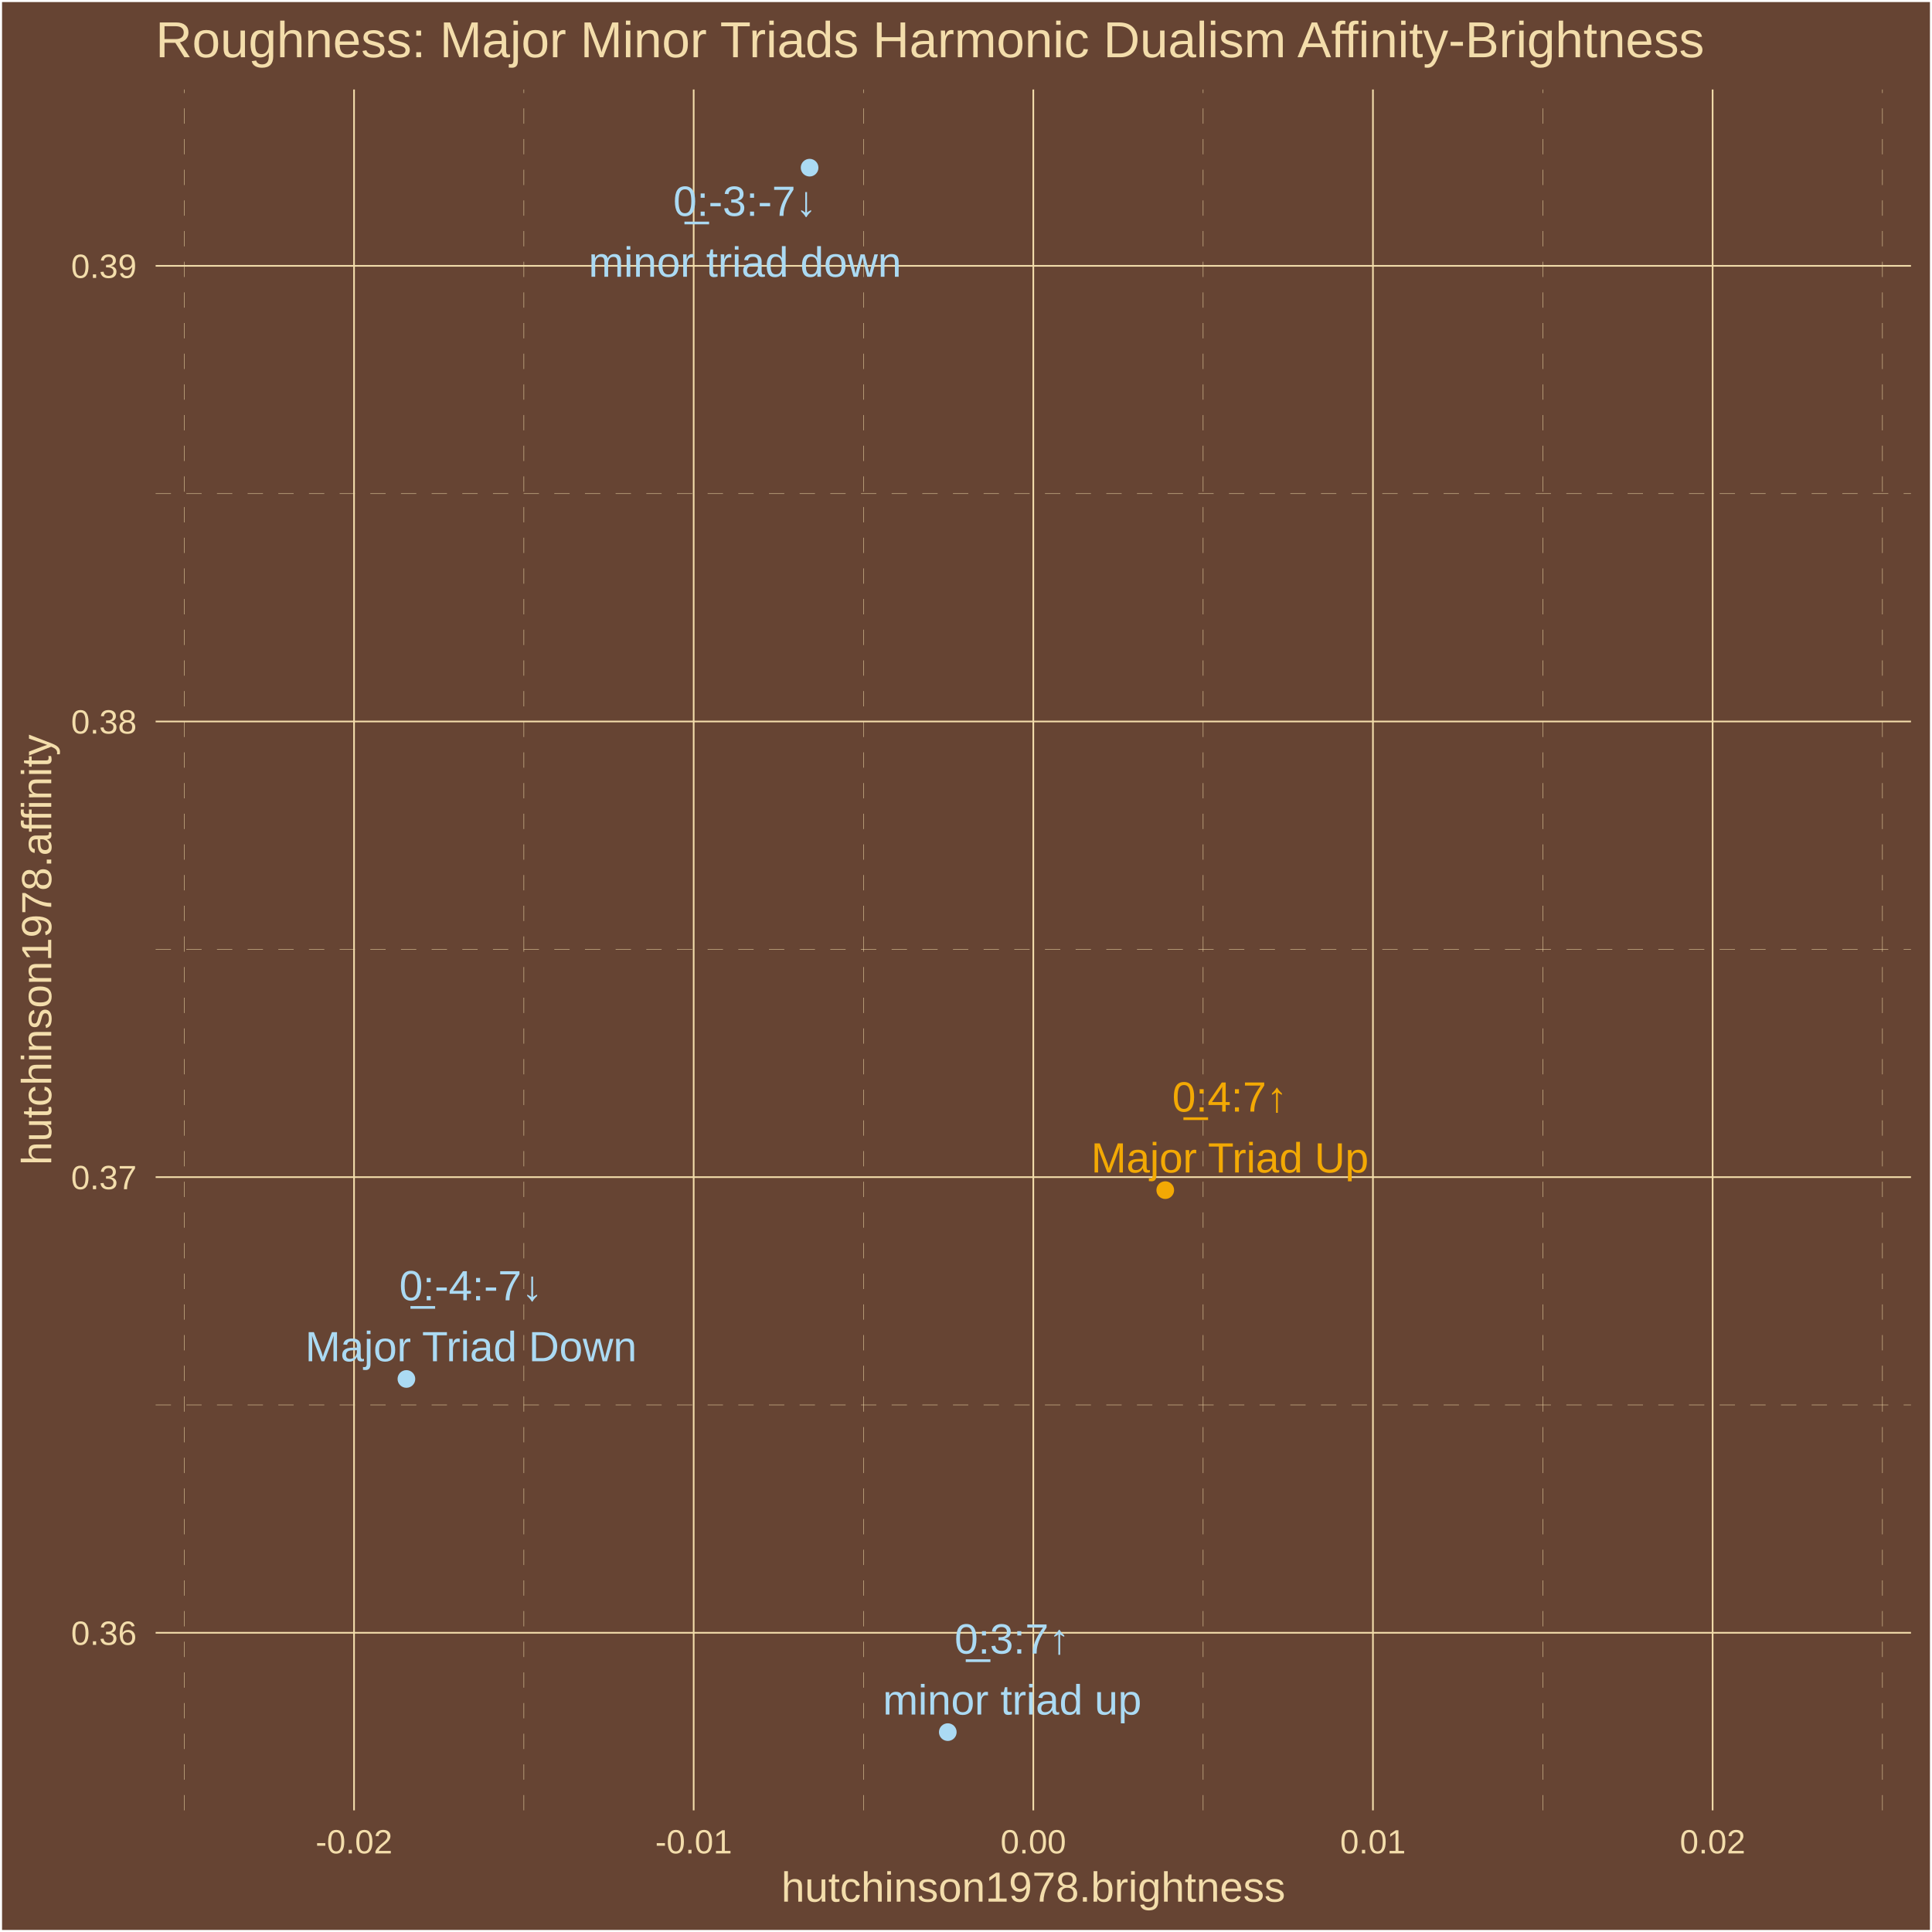
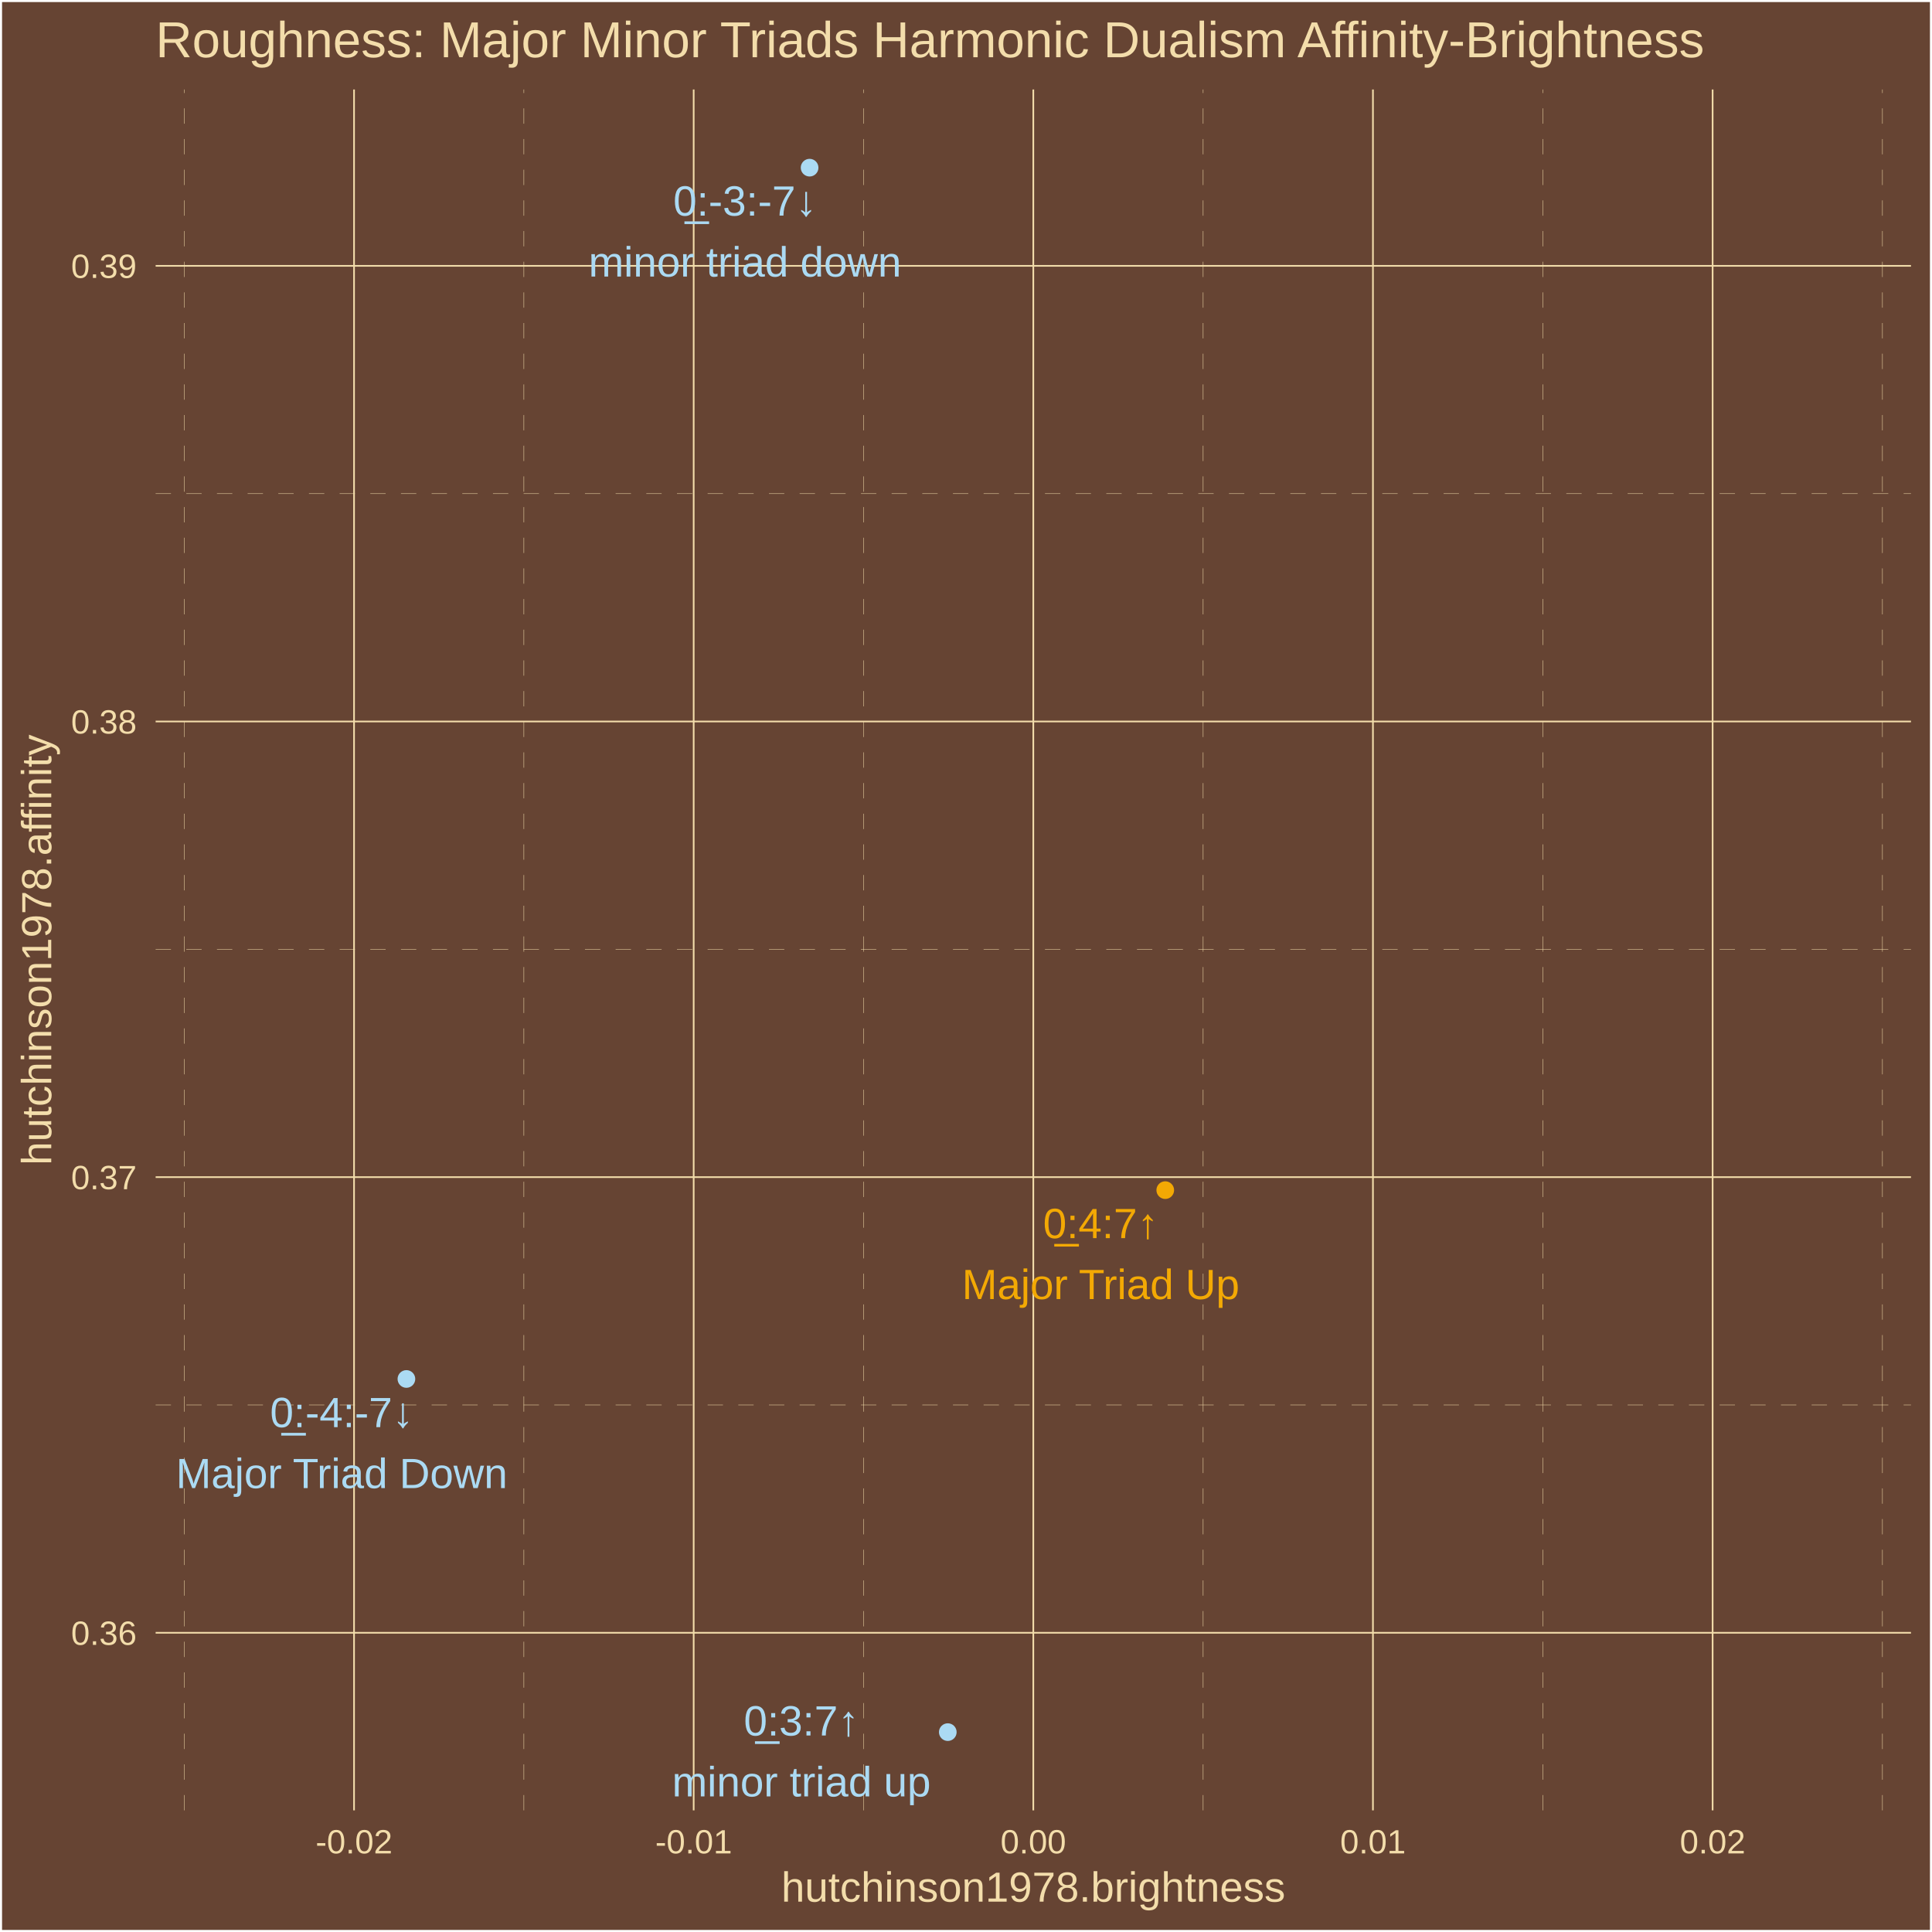
<svg xmlns="http://www.w3.org/2000/svg" class="svglite" width="504.00pt" height="504.00pt" viewBox="0 0 504.00 504.00">
  <defs>
    <style type="text/css">
    .svglite line, .svglite polyline, .svglite polygon, .svglite path, .svglite rect, .svglite circle {
      fill: none;
      stroke: #000000;
      stroke-linecap: round;
      stroke-linejoin: round;
      stroke-miterlimit: 10.00;
    }
    .svglite text {
      white-space: pre;
    }
  </style>
  </defs>
  <rect width="100%" height="100%" style="stroke: none; fill: #664433;" />
  <defs>
    <clipPath id="cpMC4wMHw1MDQuMDB8MC4wMHw1MDQuMDA=">
      <rect x="0.00" y="0.00" width="504.00" height="504.00" />
    </clipPath>
  </defs>
  <g clip-path="url(#cpMC4wMHw1MDQuMDB8MC4wMHw1MDQuMDA=)">
    <rect x="0.00" y="-0" width="504.00" height="504.00" style="stroke-width: 1.07; stroke: #FFFFFF; fill: #664433;" />
  </g>
  <defs>
    <clipPath id="cpNDAuNjB8NDk4LjUyfDIzLjM0fDQ3Mi4yNw==">
      <rect x="40.60" y="23.34" width="457.92" height="448.93" />
    </clipPath>
  </defs>
  <g clip-path="url(#cpNDAuNjB8NDk4LjUyfDIzLjM0fDQ3Mi4yNw==)">
    <rect x="40.60" y="23.34" width="457.92" height="448.93" style="stroke-width: 1.07; stroke: none; fill: #664433;" />
    <polyline points="40.60,366.51 498.52,366.51 " style="stroke-width: 0.11; stroke: #F3DDAB; stroke-dasharray: 4.00,4.00; stroke-linecap: butt;" />
    <polyline points="40.60,247.65 498.52,247.65 " style="stroke-width: 0.11; stroke: #F3DDAB; stroke-dasharray: 4.00,4.00; stroke-linecap: butt;" />
    <polyline points="40.60,128.78 498.52,128.78 " style="stroke-width: 0.11; stroke: #F3DDAB; stroke-dasharray: 4.00,4.00; stroke-linecap: butt;" />
    <polyline points="48.06,472.27 48.06,23.34 " style="stroke-width: 0.11; stroke: #F3DDAB; stroke-dasharray: 4.00,4.00; stroke-linecap: butt;" />
    <polyline points="136.66,472.27 136.66,23.34 " style="stroke-width: 0.11; stroke: #F3DDAB; stroke-dasharray: 4.00,4.00; stroke-linecap: butt;" />
    <polyline points="225.26,472.27 225.26,23.34 " style="stroke-width: 0.11; stroke: #F3DDAB; stroke-dasharray: 4.00,4.00; stroke-linecap: butt;" />
    <polyline points="313.86,472.27 313.86,23.34 " style="stroke-width: 0.11; stroke: #F3DDAB; stroke-dasharray: 4.00,4.00; stroke-linecap: butt;" />
    <polyline points="402.47,472.27 402.47,23.34 " style="stroke-width: 0.11; stroke: #F3DDAB; stroke-dasharray: 4.00,4.00; stroke-linecap: butt;" />
    <polyline points="491.07,472.27 491.07,23.34 " style="stroke-width: 0.11; stroke: #F3DDAB; stroke-dasharray: 4.00,4.00; stroke-linecap: butt;" />
    <polyline points="40.60,425.94 498.52,425.94 " style="stroke-width: 0.43; stroke: #F3DDAB; stroke-linecap: butt;" />
    <polyline points="40.60,307.08 498.52,307.08 " style="stroke-width: 0.43; stroke: #F3DDAB; stroke-linecap: butt;" />
    <polyline points="40.60,188.22 498.52,188.22 " style="stroke-width: 0.43; stroke: #F3DDAB; stroke-linecap: butt;" />
    <polyline points="40.60,69.35 498.52,69.35 " style="stroke-width: 0.43; stroke: #F3DDAB; stroke-linecap: butt;" />
    <polyline points="92.36,472.27 92.36,23.34 " style="stroke-width: 0.43; stroke: #F3DDAB; stroke-linecap: butt;" />
    <polyline points="180.96,472.27 180.96,23.34 " style="stroke-width: 0.43; stroke: #F3DDAB; stroke-linecap: butt;" />
    <polyline points="269.56,472.27 269.56,23.34 " style="stroke-width: 0.43; stroke: #F3DDAB; stroke-linecap: butt;" />
    <polyline points="358.16,472.27 358.16,23.34 " style="stroke-width: 0.43; stroke: #F3DDAB; stroke-linecap: butt;" />
    <polyline points="446.77,472.27 446.77,23.34 " style="stroke-width: 0.43; stroke: #F3DDAB; stroke-linecap: butt;" />
    <circle cx="106.02" cy="359.73" r="1.95" style="stroke-width: 0.71; stroke: #ABDAF3; fill: #ABDAF3;" />
    <circle cx="211.20" cy="43.74" r="1.95" style="stroke-width: 0.71; stroke: #ABDAF3; fill: #ABDAF3;" />
    <circle cx="303.98" cy="310.47" r="1.95" style="stroke-width: 0.71; stroke: #F3A904; fill: #F3A904;" />
    <circle cx="247.25" cy="451.86" r="1.95" style="stroke-width: 0.71; stroke: #ABDAF3; fill: #ABDAF3;" />
-     <text x="122.87" y="339.22" text-anchor="middle" style="font-size: 11.04px;fill: #ABDAF3; font-family: &quot;Arial&quot;;" textLength="38.87px" lengthAdjust="spacingAndGlyphs">0̲:-4:-7↓</text>
-     <text x="122.87" y="355.11" text-anchor="middle" style="font-size: 11.04px;fill: #ABDAF3; font-family: &quot;Arial&quot;;" textLength="87.03px" lengthAdjust="spacingAndGlyphs">Major Triad Down</text>
-     <text x="194.34" y="56.31" text-anchor="middle" style="font-size: 11.04px;fill: #ABDAF3; font-family: &quot;Arial&quot;;" textLength="38.87px" lengthAdjust="spacingAndGlyphs">0̲:-3:-7↓</text>
-     <text x="194.34" y="72.20" text-anchor="middle" style="font-size: 11.04px;fill: #ABDAF3; font-family: &quot;Arial&quot;;" textLength="81.53px" lengthAdjust="spacingAndGlyphs">minor triad down</text>
-     <text x="320.83" y="289.98" text-anchor="middle" style="font-size: 11.04px;fill: #F3A904; font-family: &quot;Arial&quot;;" textLength="31.53px" lengthAdjust="spacingAndGlyphs">0̲:4:7↑</text>
-     <text x="320.83" y="305.87" text-anchor="middle" style="font-size: 11.04px;fill: #F3A904; font-family: &quot;Arial&quot;;" textLength="72.94px" lengthAdjust="spacingAndGlyphs">Major Triad Up</text>
-     <text x="264.05" y="431.37" text-anchor="middle" style="font-size: 11.04px;fill: #ABDAF3; font-family: &quot;Arial&quot;;" textLength="31.53px" lengthAdjust="spacingAndGlyphs">0̲:3:7↑</text>
-     <text x="264.05" y="447.27" text-anchor="middle" style="font-size: 11.04px;fill: #ABDAF3; font-family: &quot;Arial&quot;;" textLength="67.44px" lengthAdjust="spacingAndGlyphs">minor triad up</text>
+     <text x="89.15" y="372.30" text-anchor="middle" style="font-size: 11.04px;fill: #ABDAF3; font-family: &quot;Arial&quot;;" textLength="38.87px" lengthAdjust="spacingAndGlyphs">0̲:-4:-7↓</text>
+     <text x="89.15" y="388.20" text-anchor="middle" style="font-size: 11.04px;fill: #ABDAF3; font-family: &quot;Arial&quot;;" textLength="87.03px" lengthAdjust="spacingAndGlyphs">Major Triad Down</text>
+     <text x="194.34" y="56.25" text-anchor="middle" style="font-size: 11.04px;fill: #ABDAF3; font-family: &quot;Arial&quot;;" textLength="38.87px" lengthAdjust="spacingAndGlyphs">0̲:-3:-7↓</text>
+     <text x="194.34" y="72.15" text-anchor="middle" style="font-size: 11.04px;fill: #ABDAF3; font-family: &quot;Arial&quot;;" textLength="81.53px" lengthAdjust="spacingAndGlyphs">minor triad down</text>
+     <text x="287.14" y="322.99" text-anchor="middle" style="font-size: 11.04px;fill: #F3A904; font-family: &quot;Arial&quot;;" textLength="31.53px" lengthAdjust="spacingAndGlyphs">0̲:4:7↑</text>
+     <text x="287.14" y="338.89" text-anchor="middle" style="font-size: 11.04px;fill: #F3A904; font-family: &quot;Arial&quot;;" textLength="72.94px" lengthAdjust="spacingAndGlyphs">Major Triad Up</text>
+     <text x="209.06" y="452.74" text-anchor="middle" style="font-size: 11.04px;fill: #ABDAF3; font-family: &quot;Arial&quot;;" textLength="31.53px" lengthAdjust="spacingAndGlyphs">0̲:3:7↑</text>
+     <text x="209.06" y="468.63" text-anchor="middle" style="font-size: 11.04px;fill: #ABDAF3; font-family: &quot;Arial&quot;;" textLength="67.44px" lengthAdjust="spacingAndGlyphs">minor triad up</text>
  </g>
  <g clip-path="url(#cpMC4wMHw1MDQuMDB8MC4wMHw1MDQuMDA=)">
    <text x="35.67" y="429.10" text-anchor="end" style="font-size: 8.80px;fill: #F3DDAB; font-family: &quot;Arial&quot;;" textLength="17.13px" lengthAdjust="spacingAndGlyphs">0.36</text>
    <text x="35.67" y="310.23" text-anchor="end" style="font-size: 8.80px;fill: #F3DDAB; font-family: &quot;Arial&quot;;" textLength="17.13px" lengthAdjust="spacingAndGlyphs">0.37</text>
    <text x="35.67" y="191.37" text-anchor="end" style="font-size: 8.80px;fill: #F3DDAB; font-family: &quot;Arial&quot;;" textLength="17.13px" lengthAdjust="spacingAndGlyphs">0.38</text>
    <text x="35.67" y="72.51" text-anchor="end" style="font-size: 8.80px;fill: #F3DDAB; font-family: &quot;Arial&quot;;" textLength="17.13px" lengthAdjust="spacingAndGlyphs">0.39</text>
    <text x="92.36" y="483.50" text-anchor="middle" style="font-size: 8.80px;fill: #F3DDAB; font-family: &quot;Arial&quot;;" textLength="20.06px" lengthAdjust="spacingAndGlyphs">-0.02</text>
    <text x="180.96" y="483.50" text-anchor="middle" style="font-size: 8.80px;fill: #F3DDAB; font-family: &quot;Arial&quot;;" textLength="20.06px" lengthAdjust="spacingAndGlyphs">-0.01</text>
    <text x="269.56" y="483.50" text-anchor="middle" style="font-size: 8.80px;fill: #F3DDAB; font-family: &quot;Arial&quot;;" textLength="17.13px" lengthAdjust="spacingAndGlyphs">0.00</text>
    <text x="358.16" y="483.50" text-anchor="middle" style="font-size: 8.80px;fill: #F3DDAB; font-family: &quot;Arial&quot;;" textLength="17.13px" lengthAdjust="spacingAndGlyphs">0.01</text>
    <text x="446.77" y="483.50" text-anchor="middle" style="font-size: 8.80px;fill: #F3DDAB; font-family: &quot;Arial&quot;;" textLength="17.13px" lengthAdjust="spacingAndGlyphs">0.02</text>
    <text x="269.56" y="496.09" text-anchor="middle" style="font-size: 11.00px;fill: #F3DDAB; font-family: &quot;Arial&quot;;" textLength="131.51px" lengthAdjust="spacingAndGlyphs">hutchinson1978.brightness</text>
    <text transform="translate(13.37,247.80) rotate(-90)" text-anchor="middle" style="font-size: 11.00px;fill: #F3DDAB; font-family: &quot;Arial&quot;;" textLength="112.53px" lengthAdjust="spacingAndGlyphs">hutchinson1978.affinity</text>
    <text x="40.60" y="14.94" style="font-size: 13.20px;fill: #F3DDAB; font-family: &quot;Arial&quot;;" textLength="405.39px" lengthAdjust="spacingAndGlyphs">Roughness: Major Minor Triads Harmonic Dualism Affinity-Brightness</text>
  </g>
</svg>
